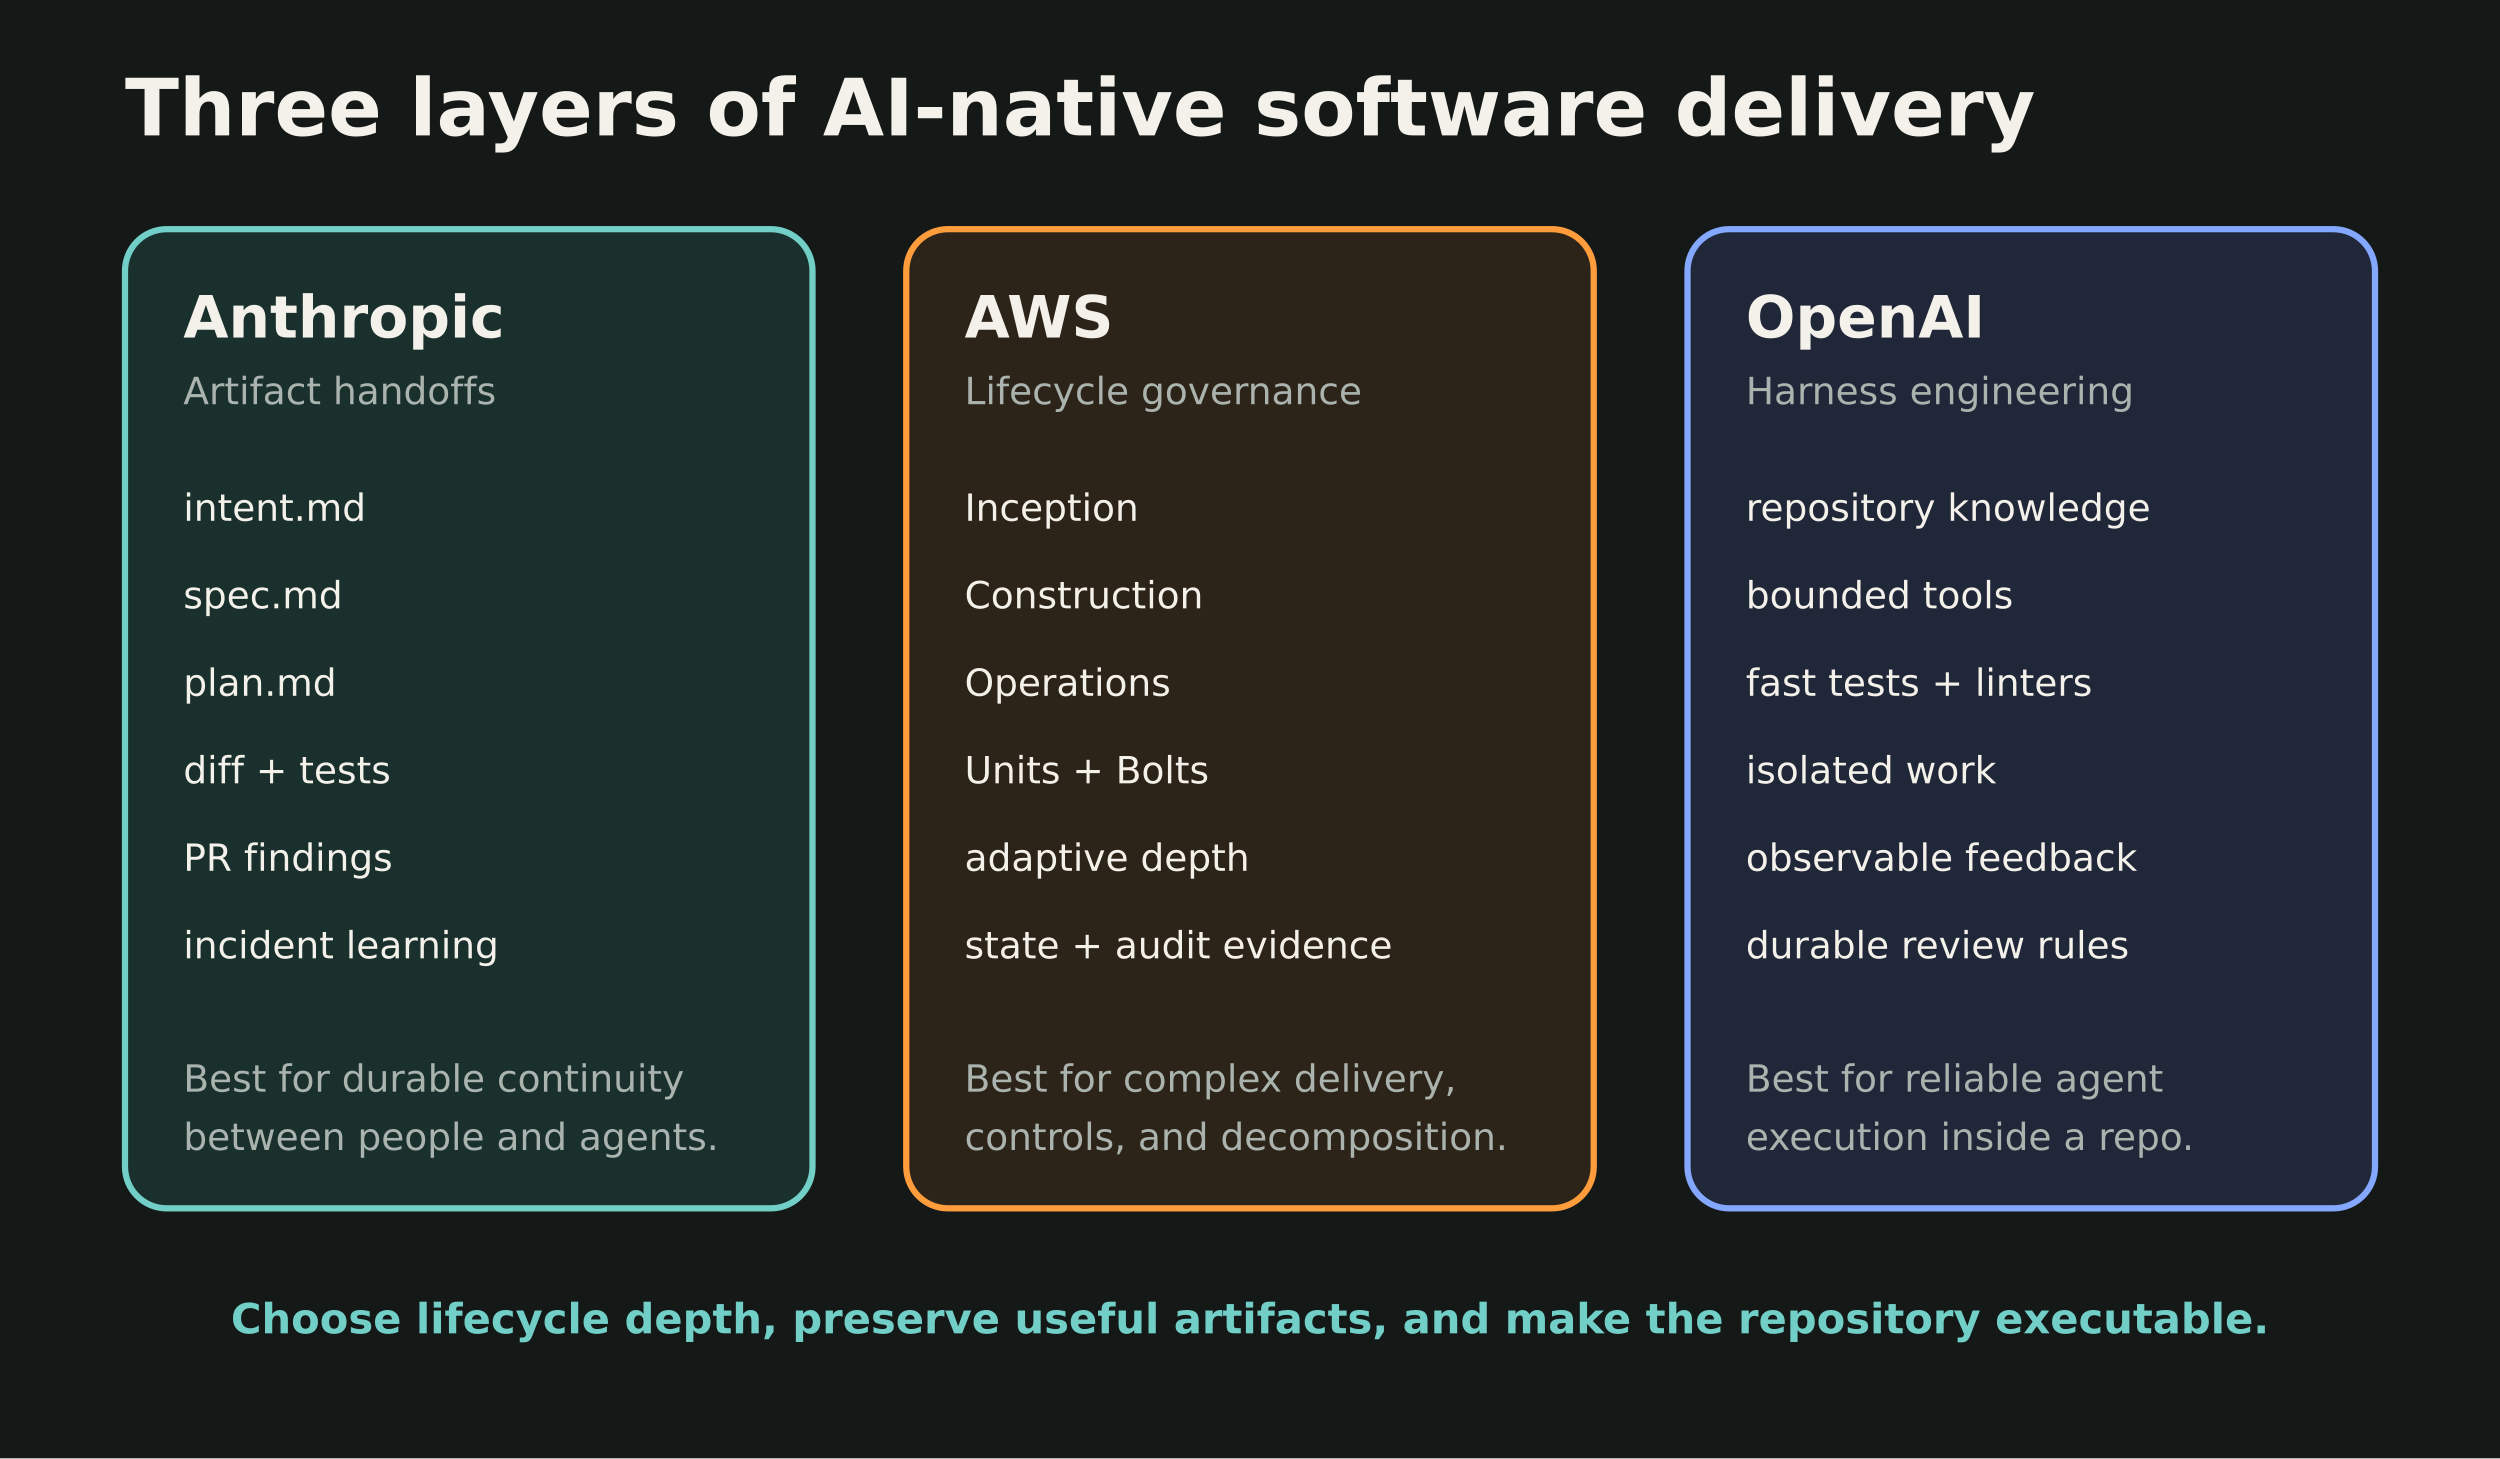
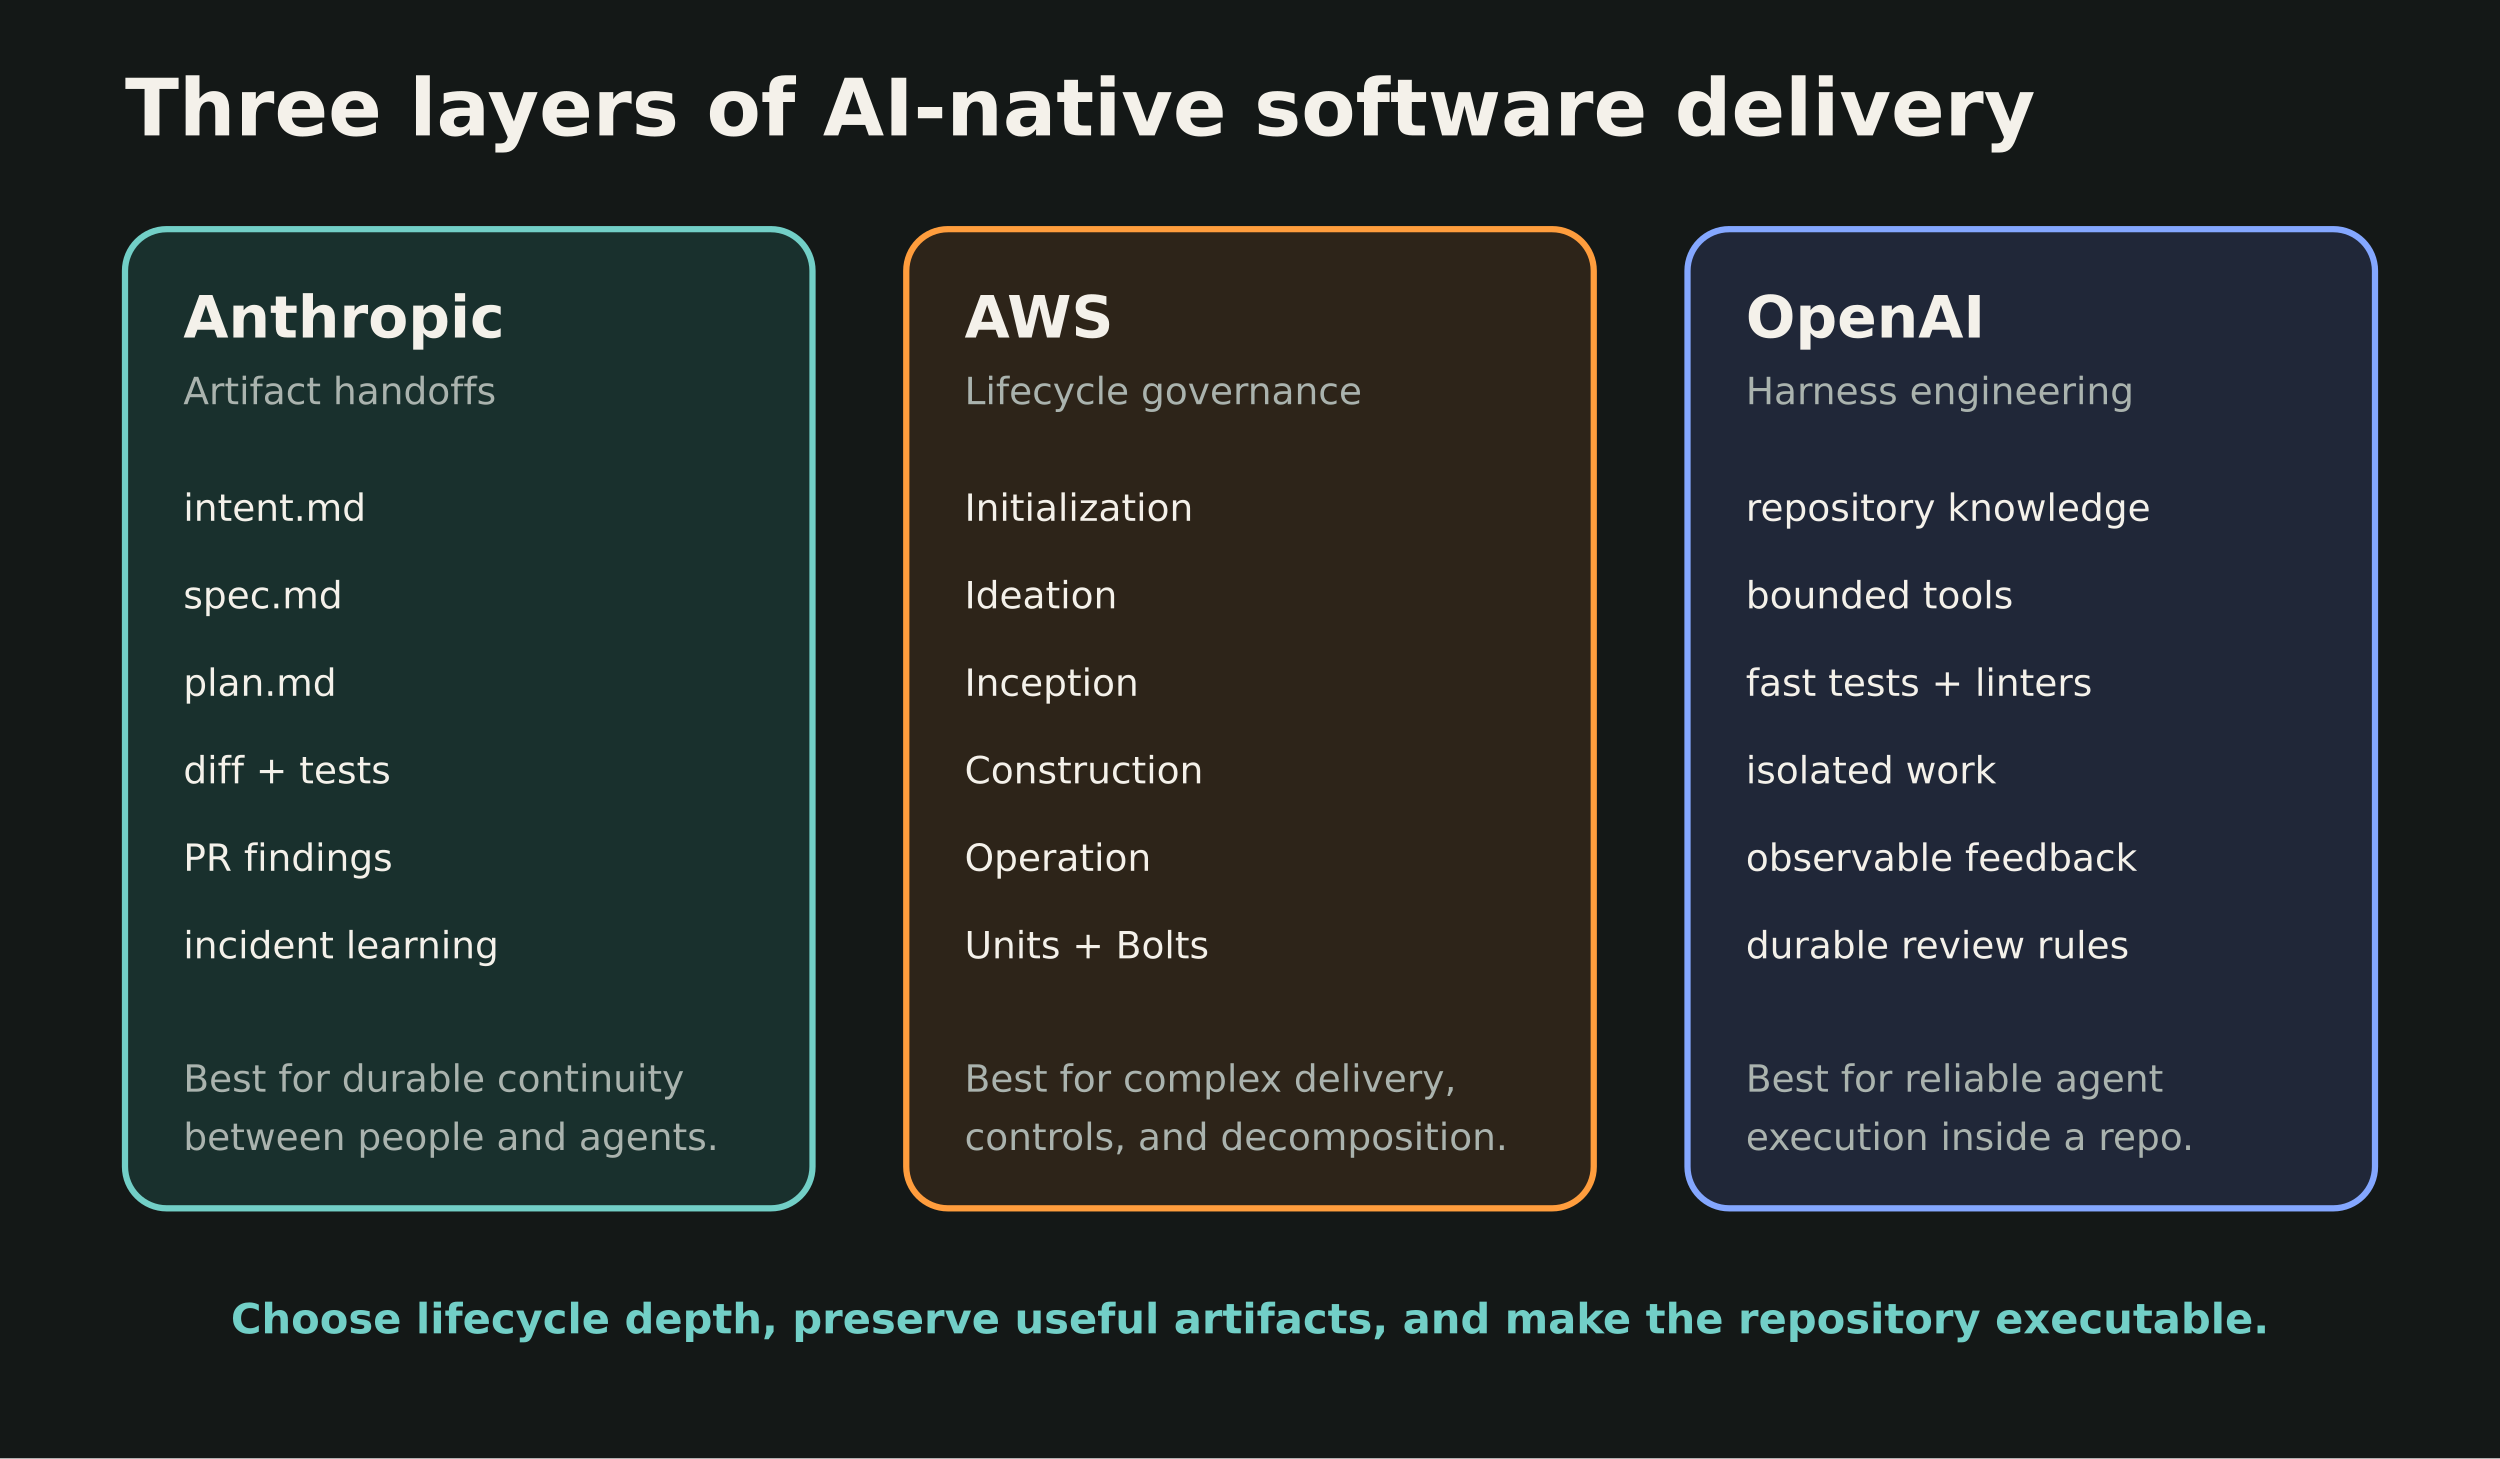
<svg xmlns="http://www.w3.org/2000/svg" width="1200" height="700" viewBox="0 0 1200 700" role="img" aria-labelledby="title desc">
  <defs>
    <style>
      .bg{fill:#141817}.card{fill:#1d2321;stroke:#3a4540;stroke-width:2}.a{fill:#19302d;stroke:#72cfc7;stroke-width:3}.b{fill:#2d2419;stroke:#ff9d3d;stroke-width:3}.c{fill:#202738;stroke:#84a7ff;stroke-width:3}.title{fill:#f4f1ea;font:700 38px DejaVu Sans,sans-serif}.head{fill:#f4f1ea;font:700 28px DejaVu Sans,sans-serif}.sub{fill:#aab3ae;font:18px DejaVu Sans,sans-serif}.item{fill:#f4f1ea;font:18px DejaVu Sans,sans-serif}.foot{fill:#72cfc7;font:700 20px DejaVu Sans,sans-serif}
    </style>
  </defs>
  <rect class="bg" width="1200" height="700" />
  <text class="title" x="60" y="65">Three layers of AI-native software delivery</text>
  <g transform="translate(60 110)">
    <rect class="a" width="330" height="470" rx="20" />
    <text class="head" x="28" y="52">Anthropic</text>
    <text class="sub" x="28" y="84">Artifact handoffs</text>
    <text class="item" x="28" y="140">intent.md</text>
    <text class="item" x="28" y="182">spec.md</text>
    <text class="item" x="28" y="224">plan.md</text>
    <text class="item" x="28" y="266">diff + tests</text>
    <text class="item" x="28" y="308">PR findings</text>
    <text class="item" x="28" y="350">incident learning</text>
    <text class="sub" x="28" y="414">Best for durable continuity</text>
    <text class="sub" x="28" y="442">between people and agents.</text>
  </g>
  <g transform="translate(435 110)">
    <rect class="b" width="330" height="470" rx="20" />
    <text class="head" x="28" y="52">AWS</text>
    <text class="sub" x="28" y="84">Lifecycle governance</text>
-     <text class="item" x="28" y="140">Inception</text>
-     <text class="item" x="28" y="182">Construction</text>
-     <text class="item" x="28" y="224">Operations</text>
-     <text class="item" x="28" y="266">Units + Bolts</text>
-     <text class="item" x="28" y="308">adaptive depth</text>
-     <text class="item" x="28" y="350">state + audit evidence</text>
+     <text class="item" x="28" y="140">Initialization</text>
+     <text class="item" x="28" y="182">Ideation</text>
+     <text class="item" x="28" y="224">Inception</text>
+     <text class="item" x="28" y="266">Construction</text>
+     <text class="item" x="28" y="308">Operation</text>
+     <text class="item" x="28" y="350">Units + Bolts</text>
    <text class="sub" x="28" y="414">Best for complex delivery,</text>
    <text class="sub" x="28" y="442">controls, and decomposition.</text>
  </g>
  <g transform="translate(810 110)">
    <rect class="c" width="330" height="470" rx="20" />
    <text class="head" x="28" y="52">OpenAI</text>
    <text class="sub" x="28" y="84">Harness engineering</text>
    <text class="item" x="28" y="140">repository knowledge</text>
    <text class="item" x="28" y="182">bounded tools</text>
    <text class="item" x="28" y="224">fast tests + linters</text>
    <text class="item" x="28" y="266">isolated work</text>
    <text class="item" x="28" y="308">observable feedback</text>
    <text class="item" x="28" y="350">durable review rules</text>
    <text class="sub" x="28" y="414">Best for reliable agent</text>
    <text class="sub" x="28" y="442">execution inside a repo.</text>
  </g>
  <text class="foot" x="600" y="640" text-anchor="middle">Choose lifecycle depth, preserve useful artifacts, and make the repository executable.</text>
</svg>
